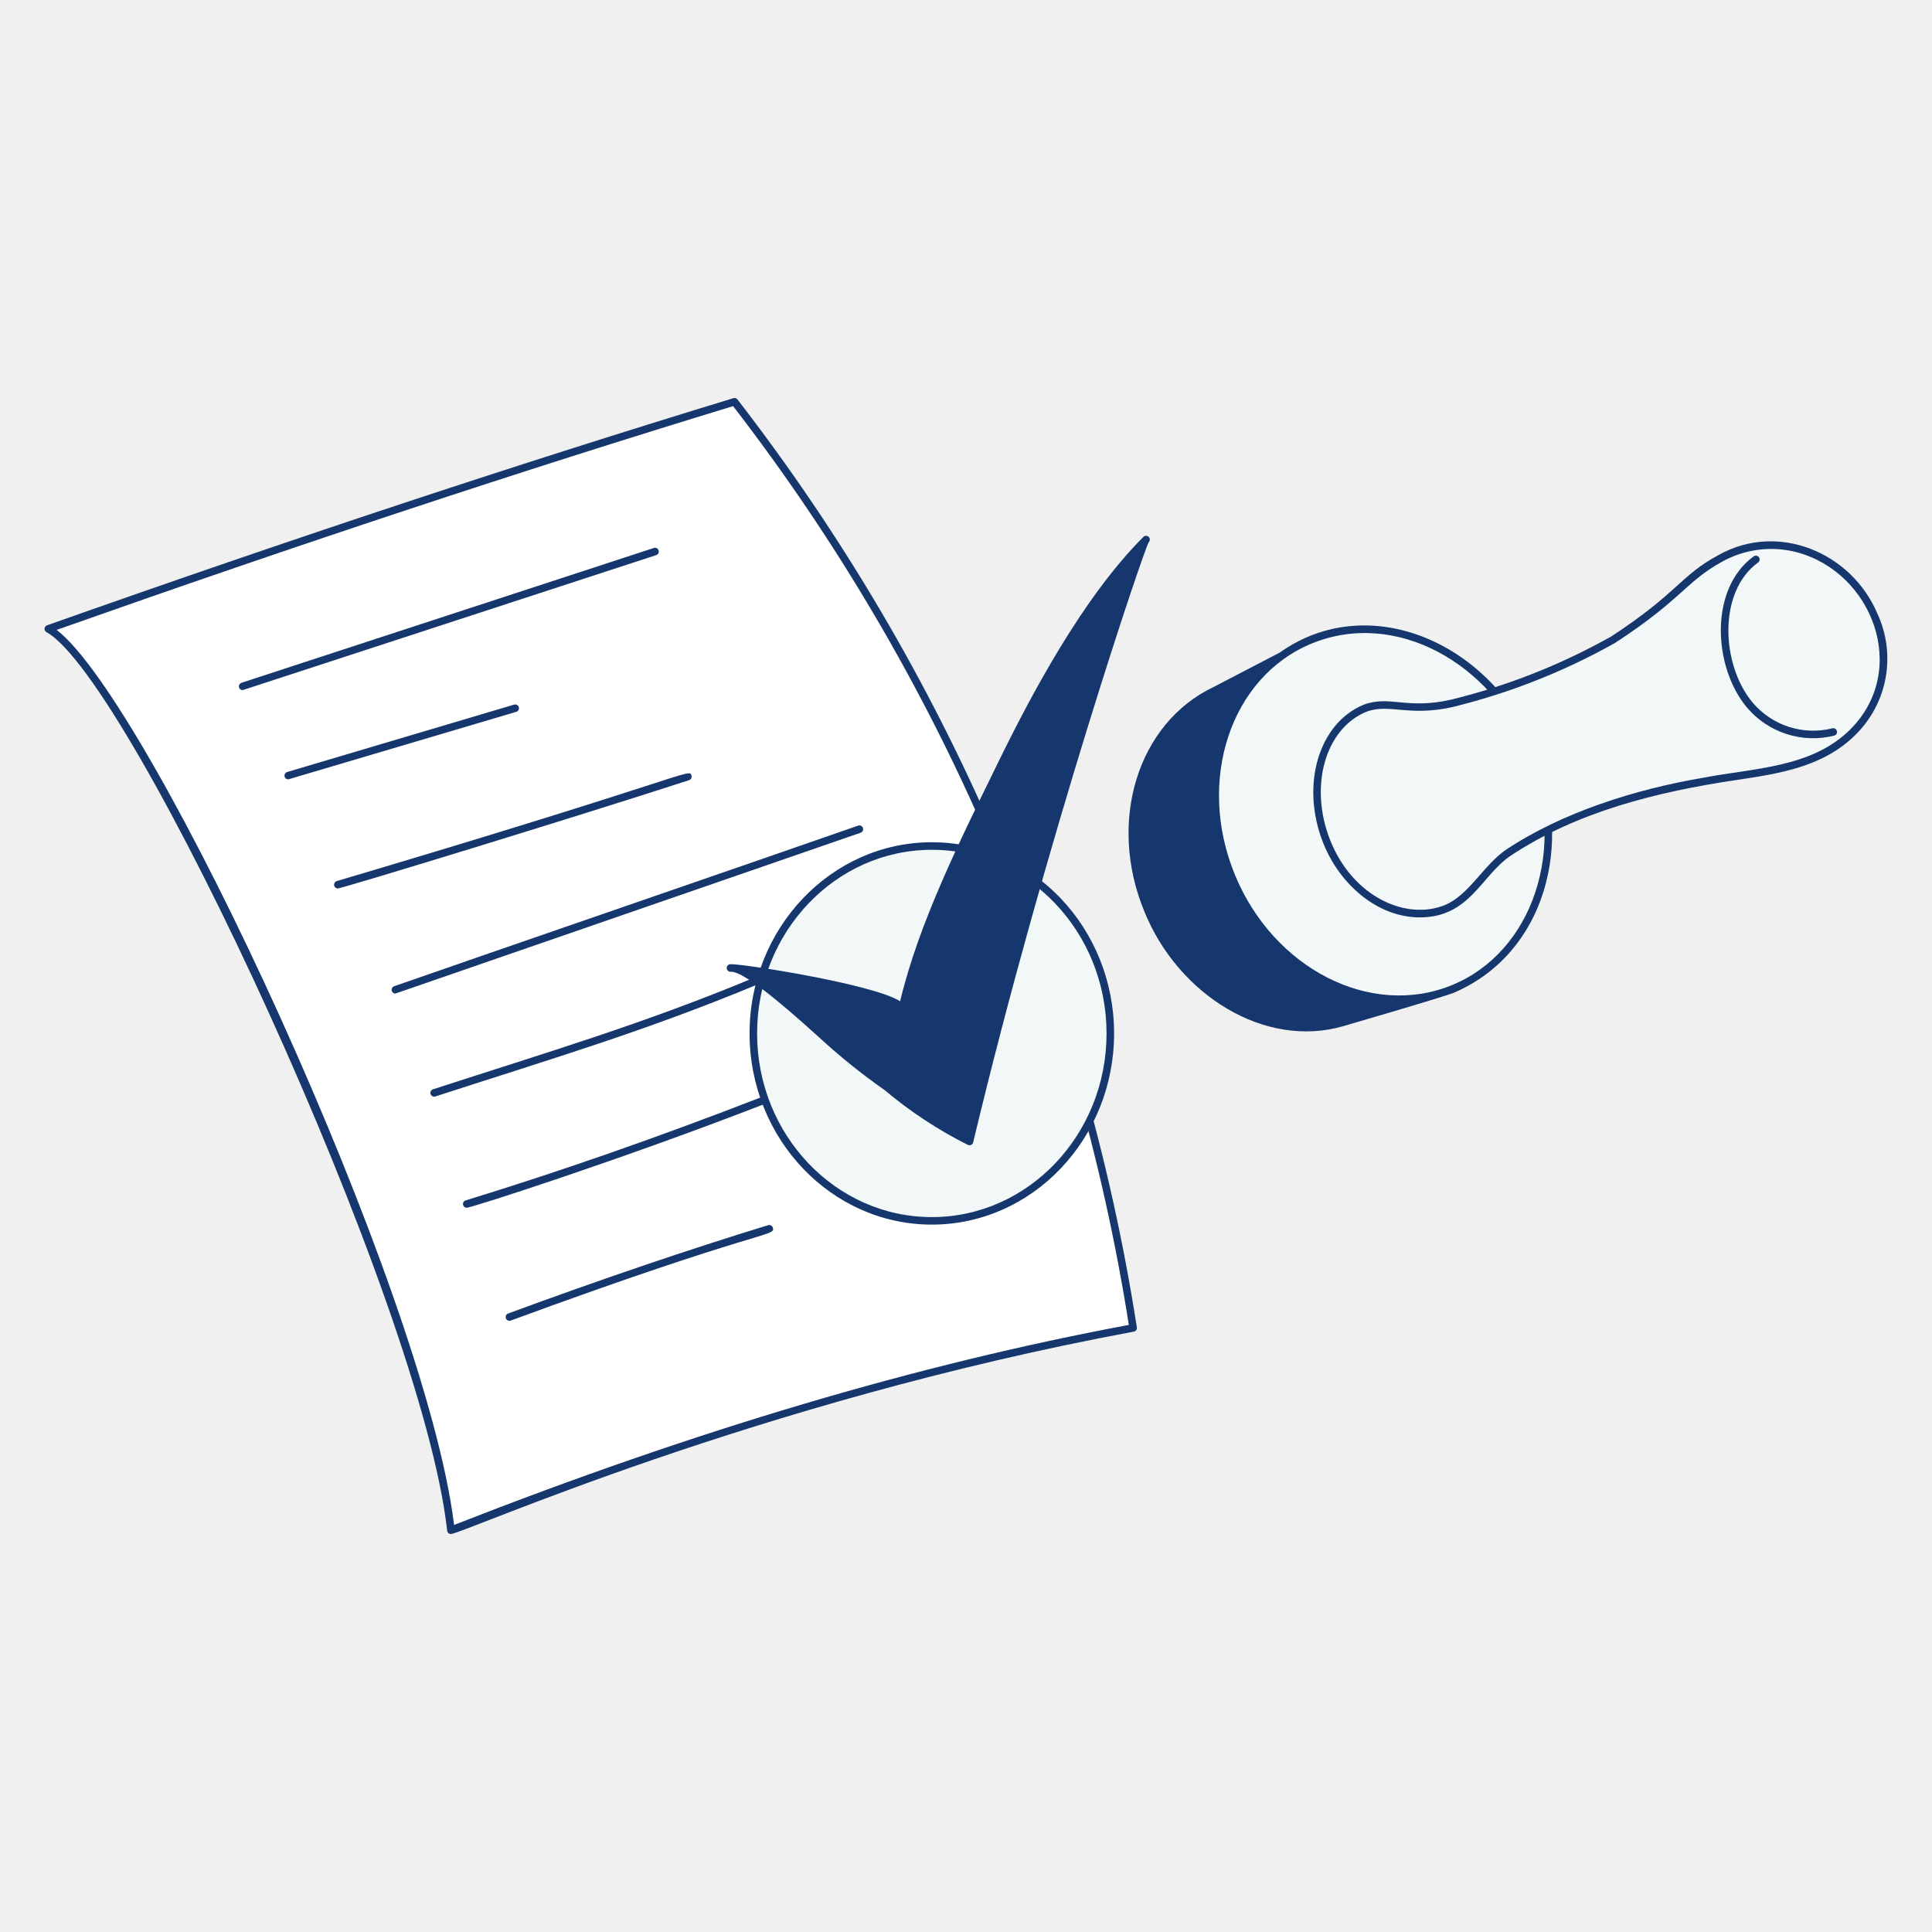
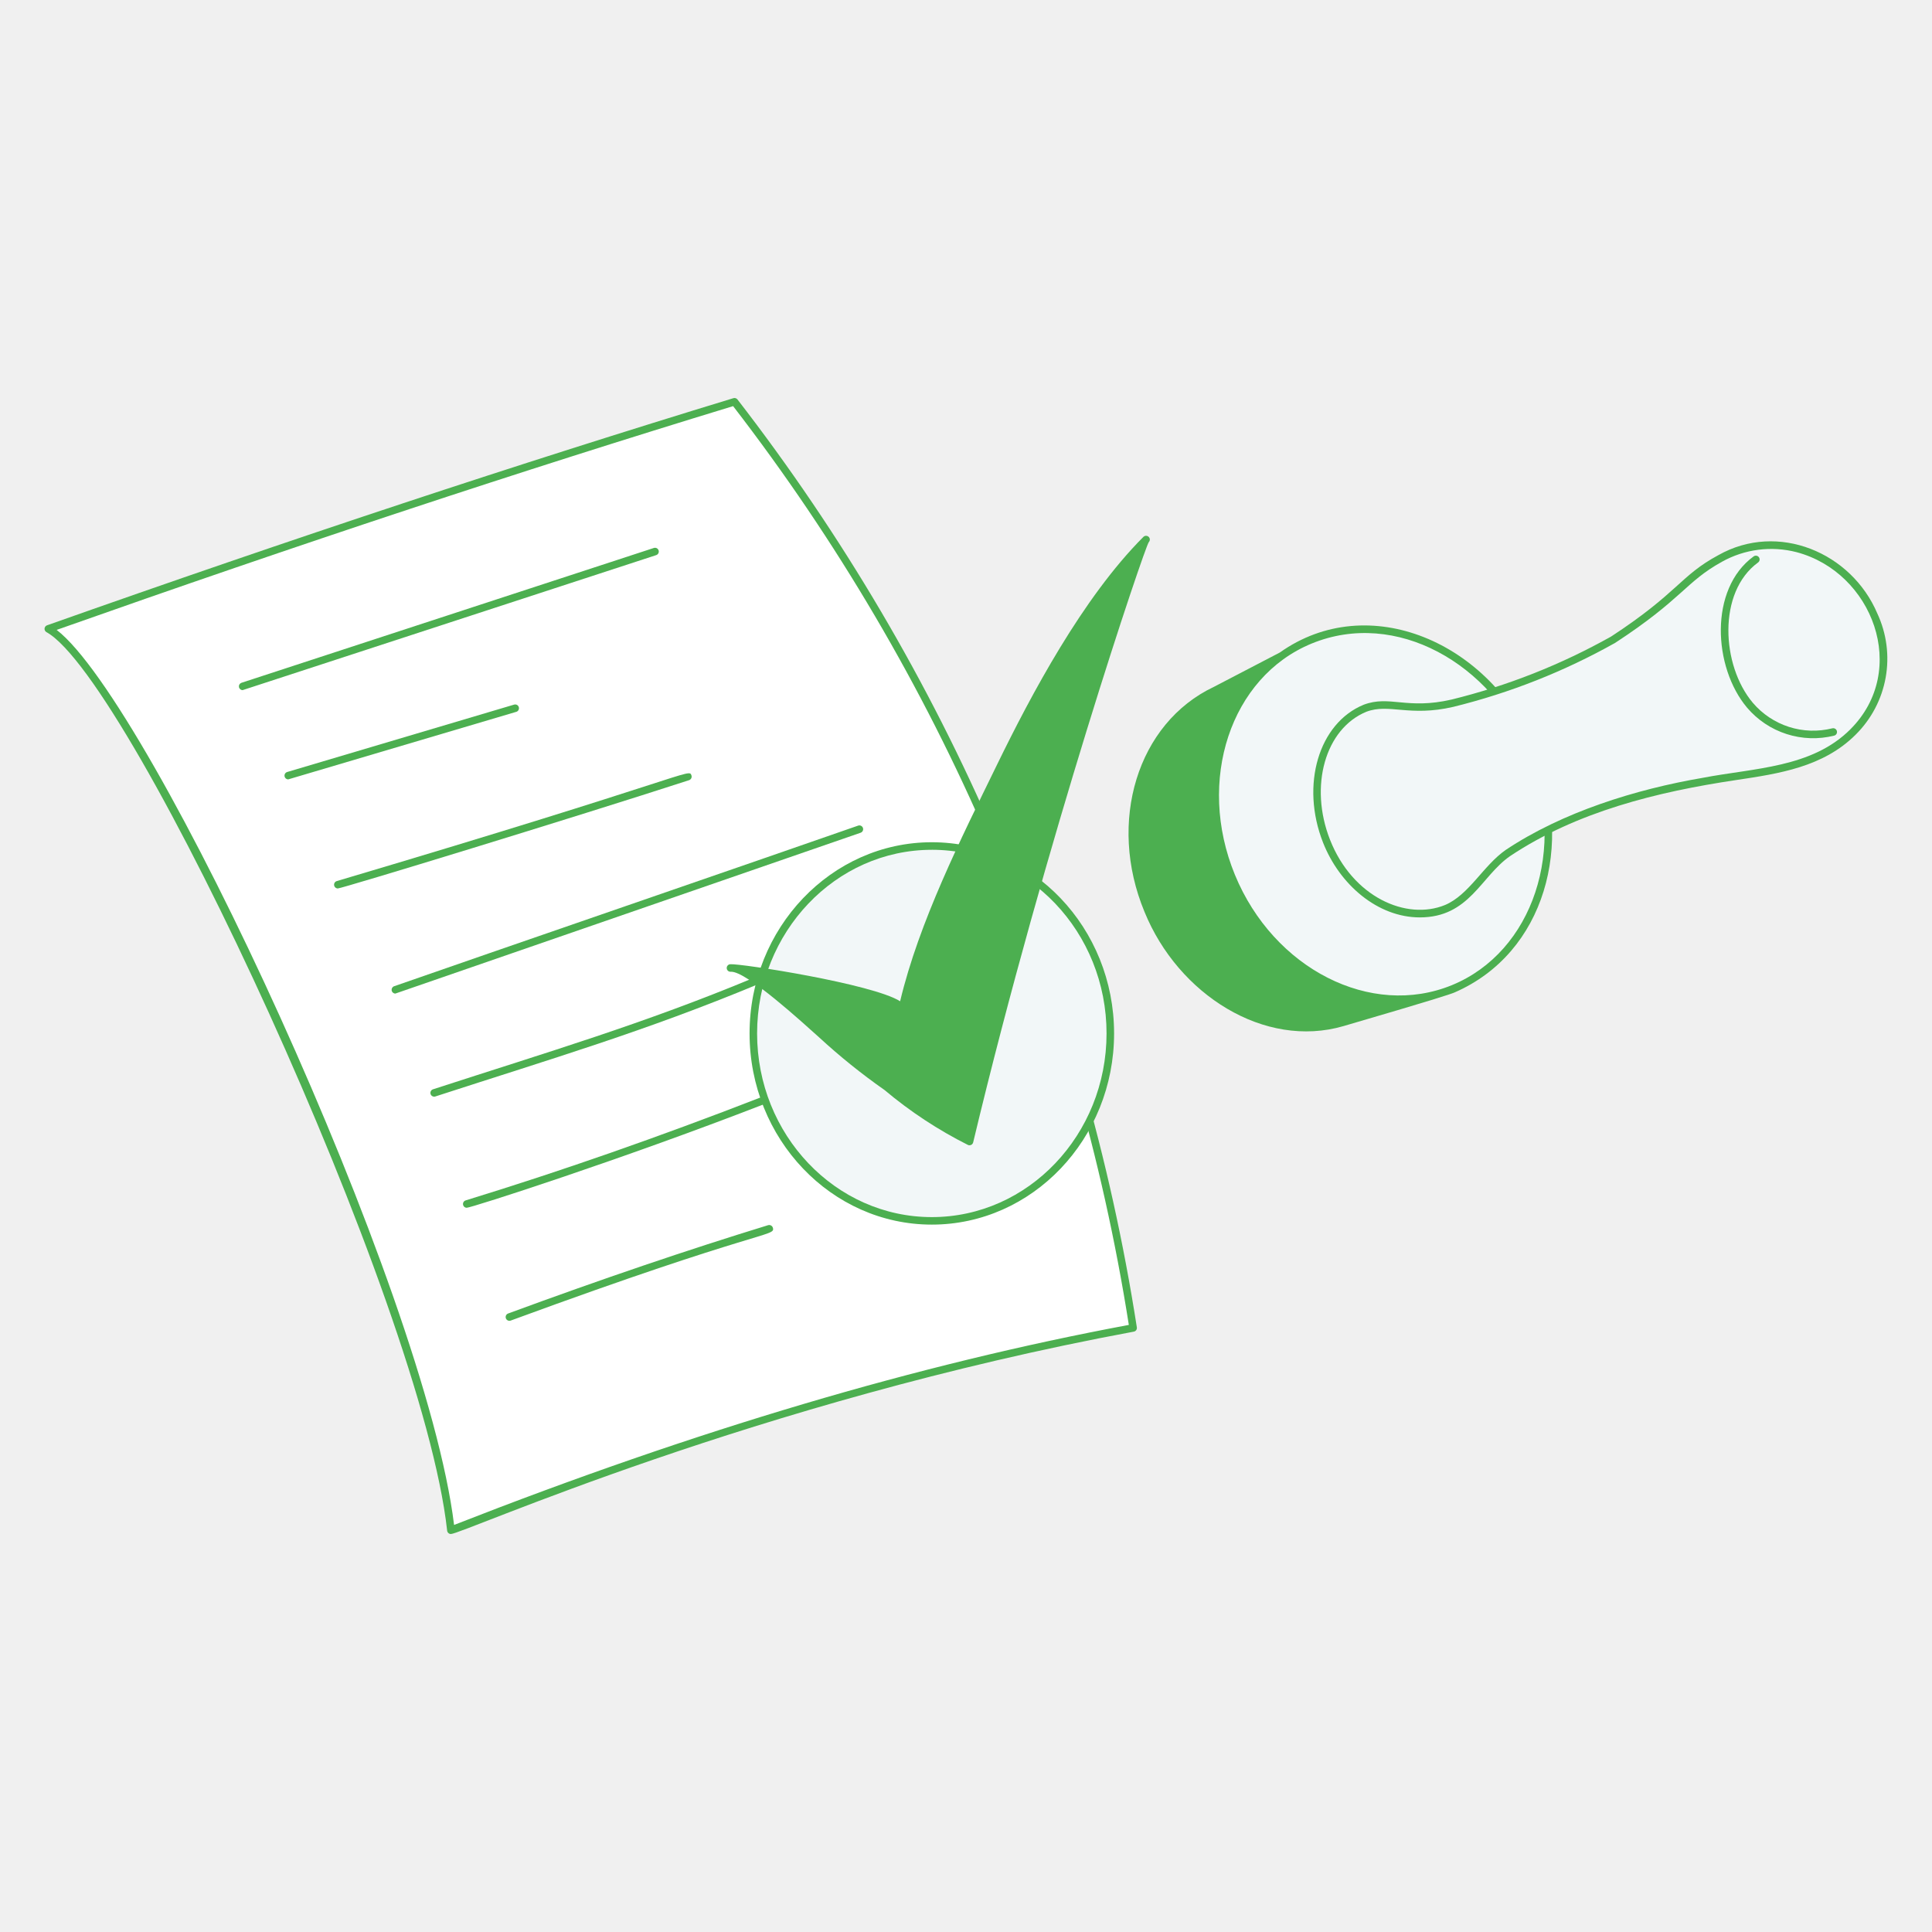
<svg xmlns="http://www.w3.org/2000/svg" width="174" height="174" viewBox="0 0 174 174" fill="none">
  <path d="M40.609 137.816C60.614 129.956 80.89 123.527 102.052 119.597C97.333 89.204 84.98 60.504 66.15 36.184C45.342 42.526 24.801 49.402 4.35 56.638C12.298 61.011 38.376 117.45 40.609 137.816Z" fill="white" />
-   <path d="M40.609 138.156C40.525 138.156 40.444 138.125 40.382 138.069C40.32 138.013 40.28 137.936 40.271 137.853C38.029 117.397 11.816 61.134 4.186 56.933C4.129 56.901 4.082 56.854 4.051 56.796C4.02 56.739 4.007 56.673 4.012 56.608C4.017 56.543 4.041 56.481 4.081 56.429C4.121 56.377 4.175 56.338 4.237 56.316C26.482 48.448 46.702 41.76 66.051 35.86C66.117 35.84 66.187 35.84 66.253 35.861C66.318 35.882 66.376 35.922 66.418 35.976C85.27 60.349 97.644 89.099 102.387 119.545C102.401 119.632 102.38 119.722 102.329 119.794C102.278 119.866 102.201 119.915 102.114 119.93C67.983 126.267 41.651 138.156 40.609 138.156ZM5.102 56.73C13.613 63.264 38.32 116.268 40.895 137.339C62.75 128.777 82.636 122.881 101.665 119.324C96.915 89.189 84.659 60.733 66.025 36.577C46.938 42.398 27 48.992 5.102 56.73Z" fill="#15376D" />
-   <path d="M21.854 62.154C21.774 62.154 21.696 62.125 21.635 62.073C21.574 62.021 21.533 61.949 21.52 61.869C21.508 61.79 21.523 61.708 21.565 61.639C21.607 61.571 21.672 61.519 21.748 61.493L58.899 49.347C58.983 49.323 59.074 49.332 59.152 49.373C59.229 49.415 59.288 49.484 59.315 49.568C59.343 49.652 59.336 49.742 59.298 49.822C59.26 49.901 59.192 49.962 59.109 49.992L21.854 62.154Z" fill="#15376D" />
-   <path d="M25.962 70.192C25.881 70.193 25.802 70.163 25.74 70.11C25.678 70.056 25.638 69.983 25.626 69.902C25.615 69.821 25.632 69.739 25.676 69.67C25.72 69.602 25.788 69.551 25.866 69.528L46.317 63.455C46.402 63.434 46.492 63.446 46.568 63.489C46.644 63.533 46.7 63.604 46.725 63.688C46.75 63.772 46.741 63.862 46.701 63.94C46.661 64.017 46.593 64.077 46.51 64.105L25.962 70.192Z" fill="#15376D" />
-   <path d="M30.427 80.016C30.346 80.017 30.267 79.987 30.205 79.934C30.143 79.881 30.103 79.807 30.091 79.726C30.079 79.645 30.097 79.563 30.141 79.494C30.185 79.425 30.253 79.375 30.331 79.352C62.286 69.874 62.051 69.147 62.275 69.838C62.303 69.923 62.296 70.016 62.255 70.096C62.214 70.176 62.143 70.237 62.058 70.265C51.699 73.63 30.793 80.016 30.427 80.016Z" fill="#15376D" />
-   <path d="M35.607 89.483C35.527 89.483 35.45 89.454 35.389 89.403C35.328 89.351 35.287 89.28 35.273 89.201C35.26 89.122 35.275 89.041 35.315 88.972C35.356 88.903 35.419 88.85 35.495 88.823C42.641 86.322 70.148 76.856 77.291 74.355C77.375 74.327 77.467 74.333 77.547 74.373C77.627 74.412 77.689 74.481 77.718 74.565C77.748 74.649 77.743 74.741 77.705 74.822C77.667 74.903 77.599 74.965 77.515 74.996L35.607 89.483Z" fill="#15376D" />
-   <path d="M38.986 98.109C49.513 94.688 57.879 92.23 67.985 88.027C68.026 88.009 68.07 88 68.115 88C68.159 88 68.203 88.009 68.245 88.026C68.327 88.061 68.393 88.127 68.429 88.209C68.446 88.25 68.455 88.295 68.455 88.339C68.456 88.384 68.447 88.428 68.43 88.469C68.413 88.51 68.388 88.548 68.356 88.579C68.325 88.611 68.287 88.636 68.246 88.653C58.125 92.863 49.767 95.321 39.196 98.754C39.111 98.778 39.021 98.768 38.943 98.727C38.865 98.686 38.807 98.616 38.779 98.533C38.752 98.449 38.758 98.358 38.797 98.279C38.835 98.2 38.903 98.139 38.986 98.109Z" fill="#15376D" />
-   <path d="M42.037 108.773C41.956 108.774 41.877 108.744 41.816 108.691C41.754 108.638 41.714 108.565 41.702 108.484C41.69 108.404 41.707 108.322 41.75 108.253C41.794 108.184 41.86 108.133 41.938 108.11C50.52 105.475 59.217 102.44 68.528 98.829C68.611 98.8 68.703 98.804 68.783 98.841C68.864 98.877 68.927 98.944 68.96 99.026C68.992 99.109 68.99 99.2 68.955 99.282C68.92 99.363 68.855 99.428 68.773 99.462C55.887 104.459 42.449 108.773 42.037 108.773Z" fill="#15376D" />
-   <path d="M45.762 118.297C54.251 115.174 61.911 112.572 69.179 110.342C69.265 110.316 69.357 110.326 69.437 110.368C69.516 110.41 69.576 110.481 69.603 110.567C69.857 111.397 68.754 110.567 45.997 118.933C45.955 118.949 45.911 118.956 45.866 118.954C45.822 118.952 45.778 118.942 45.737 118.923C45.697 118.904 45.66 118.878 45.63 118.845C45.6 118.813 45.576 118.774 45.561 118.732C45.546 118.691 45.538 118.646 45.54 118.602C45.542 118.557 45.553 118.513 45.571 118.473C45.59 118.432 45.616 118.396 45.649 118.366C45.682 118.335 45.72 118.312 45.762 118.297Z" fill="#15376D" />
+   <path d="M40.609 138.156C40.525 138.156 40.444 138.125 40.382 138.069C40.32 138.013 40.28 137.936 40.271 137.853C38.029 117.397 11.816 61.134 4.186 56.933C4.129 56.901 4.082 56.854 4.051 56.796C4.02 56.739 4.007 56.673 4.012 56.608C4.017 56.543 4.041 56.481 4.081 56.429C4.121 56.377 4.175 56.338 4.237 56.316C26.482 48.448 46.702 41.76 66.051 35.86C66.117 35.84 66.187 35.84 66.253 35.861C66.318 35.882 66.376 35.922 66.418 35.976C85.27 60.349 97.644 89.099 102.387 119.545C102.401 119.632 102.38 119.722 102.329 119.794C102.278 119.866 102.201 119.915 102.114 119.93C67.983 126.267 41.651 138.156 40.609 138.156ZM5.102 56.73C13.613 63.264 38.32 116.268 40.895 137.339C62.75 128.777 82.636 122.881 101.665 119.324C96.915 89.189 84.659 60.733 66.025 36.577C46.938 42.398 27 48.992 5.102 56.73Z" fill="#4CAF50" />
+   <path d="M21.854 62.154C21.774 62.154 21.696 62.125 21.635 62.073C21.574 62.021 21.533 61.949 21.52 61.869C21.508 61.79 21.523 61.708 21.565 61.639C21.607 61.571 21.672 61.519 21.748 61.493L58.899 49.347C58.983 49.323 59.074 49.332 59.152 49.373C59.229 49.415 59.288 49.484 59.315 49.568C59.343 49.652 59.336 49.742 59.298 49.822C59.26 49.901 59.192 49.962 59.109 49.992L21.854 62.154Z" fill="#4CAF50" />
+   <path d="M25.962 70.192C25.881 70.193 25.802 70.163 25.74 70.11C25.678 70.056 25.638 69.983 25.626 69.902C25.615 69.821 25.632 69.739 25.676 69.67C25.72 69.602 25.788 69.551 25.866 69.528L46.317 63.455C46.402 63.434 46.492 63.446 46.568 63.489C46.644 63.533 46.7 63.604 46.725 63.688C46.75 63.772 46.741 63.862 46.701 63.94C46.661 64.017 46.593 64.077 46.51 64.105L25.962 70.192Z" fill="#4CAF50" />
+   <path d="M30.427 80.016C30.346 80.017 30.267 79.987 30.205 79.934C30.143 79.881 30.103 79.807 30.091 79.726C30.079 79.645 30.097 79.563 30.141 79.494C30.185 79.425 30.253 79.375 30.331 79.352C62.286 69.874 62.051 69.147 62.275 69.838C62.303 69.923 62.296 70.016 62.255 70.096C62.214 70.176 62.143 70.237 62.058 70.265C51.699 73.63 30.793 80.016 30.427 80.016Z" fill="#4CAF50" />
+   <path d="M35.607 89.483C35.527 89.483 35.45 89.454 35.389 89.403C35.328 89.351 35.287 89.28 35.273 89.201C35.26 89.122 35.275 89.041 35.315 88.972C35.356 88.903 35.419 88.85 35.495 88.823C42.641 86.322 70.148 76.856 77.291 74.355C77.375 74.327 77.467 74.333 77.547 74.373C77.627 74.412 77.689 74.481 77.718 74.565C77.748 74.649 77.743 74.741 77.705 74.822C77.667 74.903 77.599 74.965 77.515 74.996L35.607 89.483Z" fill="#4CAF50" />
+   <path d="M38.986 98.109C49.513 94.688 57.879 92.23 67.985 88.027C68.026 88.009 68.07 88 68.115 88C68.159 88 68.203 88.009 68.245 88.026C68.327 88.061 68.393 88.127 68.429 88.209C68.446 88.25 68.455 88.295 68.455 88.339C68.456 88.384 68.447 88.428 68.43 88.469C68.413 88.51 68.388 88.548 68.356 88.579C68.325 88.611 68.287 88.636 68.246 88.653C58.125 92.863 49.767 95.321 39.196 98.754C39.111 98.778 39.021 98.768 38.943 98.727C38.865 98.686 38.807 98.616 38.779 98.533C38.752 98.449 38.758 98.358 38.797 98.279C38.835 98.2 38.903 98.139 38.986 98.109Z" fill="#4CAF50" />
+   <path d="M42.037 108.773C41.956 108.774 41.877 108.744 41.816 108.691C41.754 108.638 41.714 108.565 41.702 108.484C41.69 108.404 41.707 108.322 41.75 108.253C41.794 108.184 41.86 108.133 41.938 108.11C50.52 105.475 59.217 102.44 68.528 98.829C68.611 98.8 68.703 98.804 68.783 98.841C68.864 98.877 68.927 98.944 68.96 99.026C68.992 99.109 68.99 99.2 68.955 99.282C68.92 99.363 68.855 99.428 68.773 99.462C55.887 104.459 42.449 108.773 42.037 108.773Z" fill="#4CAF50" />
+   <path d="M45.762 118.297C54.251 115.174 61.911 112.572 69.179 110.342C69.265 110.316 69.357 110.326 69.437 110.368C69.516 110.41 69.576 110.481 69.603 110.567C69.857 111.397 68.754 110.567 45.997 118.933C45.955 118.949 45.911 118.956 45.866 118.954C45.822 118.952 45.778 118.942 45.737 118.923C45.697 118.904 45.66 118.878 45.63 118.845C45.6 118.813 45.576 118.774 45.561 118.732C45.546 118.691 45.538 118.646 45.54 118.602C45.542 118.557 45.553 118.513 45.571 118.473C45.59 118.432 45.616 118.396 45.649 118.366C45.682 118.335 45.72 118.312 45.762 118.297Z" fill="#4CAF50" />
  <path d="M83.923 109.951C92.801 109.951 99.998 102.395 99.998 93.073C99.998 83.751 92.801 76.194 83.923 76.194C75.044 76.194 67.848 83.751 67.848 93.073C67.848 102.395 75.044 109.951 83.923 109.951Z" fill="#F2F7F8" />
-   <path d="M83.923 110.291C74.875 110.291 67.508 102.567 67.508 93.073C67.508 83.578 74.871 75.854 83.923 75.854C92.974 75.854 100.337 83.578 100.337 93.073C100.337 102.567 92.973 110.291 83.923 110.291ZM83.923 76.535C75.245 76.535 68.186 83.955 68.186 93.074C68.186 102.194 75.245 109.615 83.923 109.615C92.6 109.615 99.658 102.195 99.658 93.074C99.658 83.954 92.599 76.533 83.923 76.533V76.535Z" fill="#15376D" />
-   <path d="M102.972 48.358C97.517 53.822 92.88 62.539 89.78 68.9C86.544 75.532 82.761 83.056 81.067 90.176C78.61 88.61 66.684 86.758 65.762 86.841C65.673 86.848 65.589 86.89 65.531 86.959C65.472 87.027 65.444 87.116 65.451 87.206C65.457 87.296 65.5 87.379 65.568 87.437C65.637 87.496 65.726 87.525 65.816 87.518C67.216 87.431 72.4 92.204 73.758 93.415C75.617 95.129 77.59 96.718 79.662 98.169C81.966 100.107 84.489 101.768 87.18 103.118C87.225 103.139 87.275 103.148 87.325 103.146C87.399 103.145 87.472 103.119 87.53 103.072C87.588 103.024 87.629 102.959 87.646 102.886C94.157 75.648 103.132 49.183 103.461 48.829C103.508 48.781 103.539 48.719 103.552 48.653C103.564 48.587 103.556 48.519 103.529 48.458C103.502 48.396 103.457 48.344 103.401 48.308C103.344 48.272 103.278 48.253 103.211 48.255C103.166 48.255 103.122 48.265 103.081 48.283C103.04 48.3 103.003 48.326 102.972 48.358Z" fill="#15376D" />
+   <path d="M83.923 110.291C74.875 110.291 67.508 102.567 67.508 93.073C67.508 83.578 74.871 75.854 83.923 75.854C92.974 75.854 100.337 83.578 100.337 93.073C100.337 102.567 92.973 110.291 83.923 110.291ZM83.923 76.535C75.245 76.535 68.186 83.955 68.186 93.074C68.186 102.194 75.245 109.615 83.923 109.615C92.6 109.615 99.658 102.195 99.658 93.074C99.658 83.954 92.599 76.533 83.923 76.533V76.535Z" fill="#4CAF50" />
+   <path d="M102.972 48.358C97.517 53.822 92.88 62.539 89.78 68.9C86.544 75.532 82.761 83.056 81.067 90.176C78.61 88.61 66.684 86.758 65.762 86.841C65.673 86.848 65.589 86.89 65.531 86.959C65.472 87.027 65.444 87.116 65.451 87.206C65.457 87.296 65.5 87.379 65.568 87.437C65.637 87.496 65.726 87.525 65.816 87.518C67.216 87.431 72.4 92.204 73.758 93.415C75.617 95.129 77.59 96.718 79.662 98.169C81.966 100.107 84.489 101.768 87.18 103.118C87.225 103.139 87.275 103.148 87.325 103.146C87.399 103.145 87.472 103.119 87.53 103.072C87.588 103.024 87.629 102.959 87.646 102.886C94.157 75.648 103.132 49.183 103.461 48.829C103.508 48.781 103.539 48.719 103.552 48.653C103.564 48.587 103.556 48.519 103.529 48.458C103.502 48.396 103.457 48.344 103.401 48.308C103.344 48.272 103.278 48.253 103.211 48.255C103.166 48.255 103.122 48.265 103.081 48.283C103.04 48.3 103.003 48.326 102.972 48.358Z" fill="#4CAF50" />
  <path d="M130.904 89.032C138.385 85.955 141.56 76.435 137.994 67.769C134.43 59.103 125.476 54.572 117.995 57.649C110.514 60.726 107.339 70.246 110.904 78.912C114.469 87.579 123.424 92.109 130.904 89.032Z" fill="#F2F7F8" />
-   <path d="M138.308 67.64C134.259 57.798 123.234 53.111 115.265 58.766L109.319 61.863C102.446 65.114 99.706 74.014 103.077 82.124C106.107 89.569 113.88 94.488 120.999 92.412C129.037 90.063 130.633 89.541 130.999 89.383C139.216 85.808 141.723 75.933 138.308 67.64ZM130.775 88.719C123.479 91.72 114.706 87.263 111.218 78.784C107.73 70.305 110.828 60.964 118.123 57.962C125.722 54.838 134.329 59.752 137.68 67.898C141.168 76.378 138.069 85.719 130.775 88.719Z" fill="#15376D" />
+   <path d="M138.308 67.64C134.259 57.798 123.234 53.111 115.265 58.766L109.319 61.863C102.446 65.114 99.706 74.014 103.077 82.124C106.107 89.569 113.88 94.488 120.999 92.412C129.037 90.063 130.633 89.541 130.999 89.383C139.216 85.808 141.723 75.933 138.308 67.64ZM130.775 88.719C123.479 91.72 114.706 87.263 111.218 78.784C107.73 70.305 110.828 60.964 118.123 57.962C125.722 54.838 134.329 59.752 137.68 67.898C141.168 76.378 138.069 85.719 130.775 88.719Z" fill="#4CAF50" />
  <path d="M154.924 50.295C151.485 52.192 151.07 53.83 145.276 57.618C140.724 60.148 135.86 62.07 130.809 63.336C129.605 63.592 128.377 63.712 127.147 63.694C125.718 63.607 124.371 63.225 122.95 63.781C118.997 65.329 117.502 70.746 119.47 75.747C121.438 80.749 126.356 83.451 130.276 81.82C132.605 80.852 133.745 78.228 135.813 76.819C137.928 75.393 140.206 74.225 142.599 73.339C155.224 68.574 161.871 70.946 166.89 65.927C172.442 60.376 168.88 51.237 161.89 49.406C159.54 48.797 157.046 49.116 154.924 50.295Z" fill="#F2F7F8" />
-   <path d="M127.873 82.623C124.079 82.623 120.648 79.682 119.151 75.872C117.116 70.692 118.763 65.126 122.821 63.467C125.159 62.589 126.694 63.936 130.732 63.003C135.759 61.768 140.595 59.858 145.108 57.323C151.165 53.361 151.309 51.855 154.758 49.998C160.124 46.967 166.742 49.752 169.077 55.253C169.914 57.051 170.177 59.064 169.828 61.017C169.479 62.969 168.536 64.767 167.127 66.163C164.208 69.082 160.222 69.676 156.366 70.252C149.232 71.315 141.997 73.104 135.997 77.105C133.36 78.936 132.336 82.622 127.873 82.623ZM123.068 64.098C119.36 65.615 117.882 70.787 119.782 75.623C121.815 80.797 126.667 82.931 130.144 81.506C132.308 80.591 133.583 77.955 135.616 76.541C140.719 73.139 147.301 71.087 153.346 70.054C157.982 69.162 163.177 69.16 166.648 65.683C171.983 60.349 168.657 51.544 161.801 49.729C159.535 49.143 157.13 49.452 155.085 50.592C151.779 52.419 151.567 53.91 145.462 57.9C140.885 60.47 135.982 62.408 130.885 63.662C126.917 64.58 125.115 63.331 123.068 64.098Z" fill="#15376D" />
-   <path d="M157.346 63.735C154.283 60.1 153.908 53.039 157.937 50.109C158.01 50.056 158.101 50.035 158.19 50.049C158.279 50.063 158.358 50.111 158.411 50.184C158.464 50.257 158.486 50.348 158.472 50.437C158.458 50.526 158.409 50.605 158.336 50.658C154.671 53.324 155.03 59.937 157.861 63.293C158.721 64.305 159.847 65.057 161.111 65.464C162.376 65.871 163.729 65.916 165.018 65.595C165.105 65.572 165.198 65.585 165.276 65.63C165.354 65.675 165.41 65.75 165.433 65.837C165.457 65.924 165.444 66.017 165.399 66.094C165.354 66.172 165.279 66.229 165.192 66.252C163.78 66.606 162.296 66.557 160.91 66.112C159.524 65.668 158.289 64.844 157.346 63.735Z" fill="#15376D" />
+   <path d="M127.873 82.623C124.079 82.623 120.648 79.682 119.151 75.872C117.116 70.692 118.763 65.126 122.821 63.467C125.159 62.589 126.694 63.936 130.732 63.003C135.759 61.768 140.595 59.858 145.108 57.323C151.165 53.361 151.309 51.855 154.758 49.998C160.124 46.967 166.742 49.752 169.077 55.253C169.914 57.051 170.177 59.064 169.828 61.017C169.479 62.969 168.536 64.767 167.127 66.163C164.208 69.082 160.222 69.676 156.366 70.252C149.232 71.315 141.997 73.104 135.997 77.105C133.36 78.936 132.336 82.622 127.873 82.623ZM123.068 64.098C119.36 65.615 117.882 70.787 119.782 75.623C121.815 80.797 126.667 82.931 130.144 81.506C132.308 80.591 133.583 77.955 135.616 76.541C140.719 73.139 147.301 71.087 153.346 70.054C157.982 69.162 163.177 69.16 166.648 65.683C171.983 60.349 168.657 51.544 161.801 49.729C159.535 49.143 157.13 49.452 155.085 50.592C151.779 52.419 151.567 53.91 145.462 57.9C140.885 60.47 135.982 62.408 130.885 63.662C126.917 64.58 125.115 63.331 123.068 64.098Z" fill="#4CAF50" />
+   <path d="M157.346 63.735C154.283 60.1 153.908 53.039 157.937 50.109C158.01 50.056 158.101 50.035 158.19 50.049C158.279 50.063 158.358 50.111 158.411 50.184C158.464 50.257 158.486 50.348 158.472 50.437C158.458 50.526 158.409 50.605 158.336 50.658C154.671 53.324 155.03 59.937 157.861 63.293C158.721 64.305 159.847 65.057 161.111 65.464C162.376 65.871 163.729 65.916 165.018 65.595C165.105 65.572 165.198 65.585 165.276 65.63C165.354 65.675 165.41 65.75 165.433 65.837C165.457 65.924 165.444 66.017 165.399 66.094C165.354 66.172 165.279 66.229 165.192 66.252C163.78 66.606 162.296 66.557 160.91 66.112C159.524 65.668 158.289 64.844 157.346 63.735Z" fill="#4CAF50" />
</svg>
